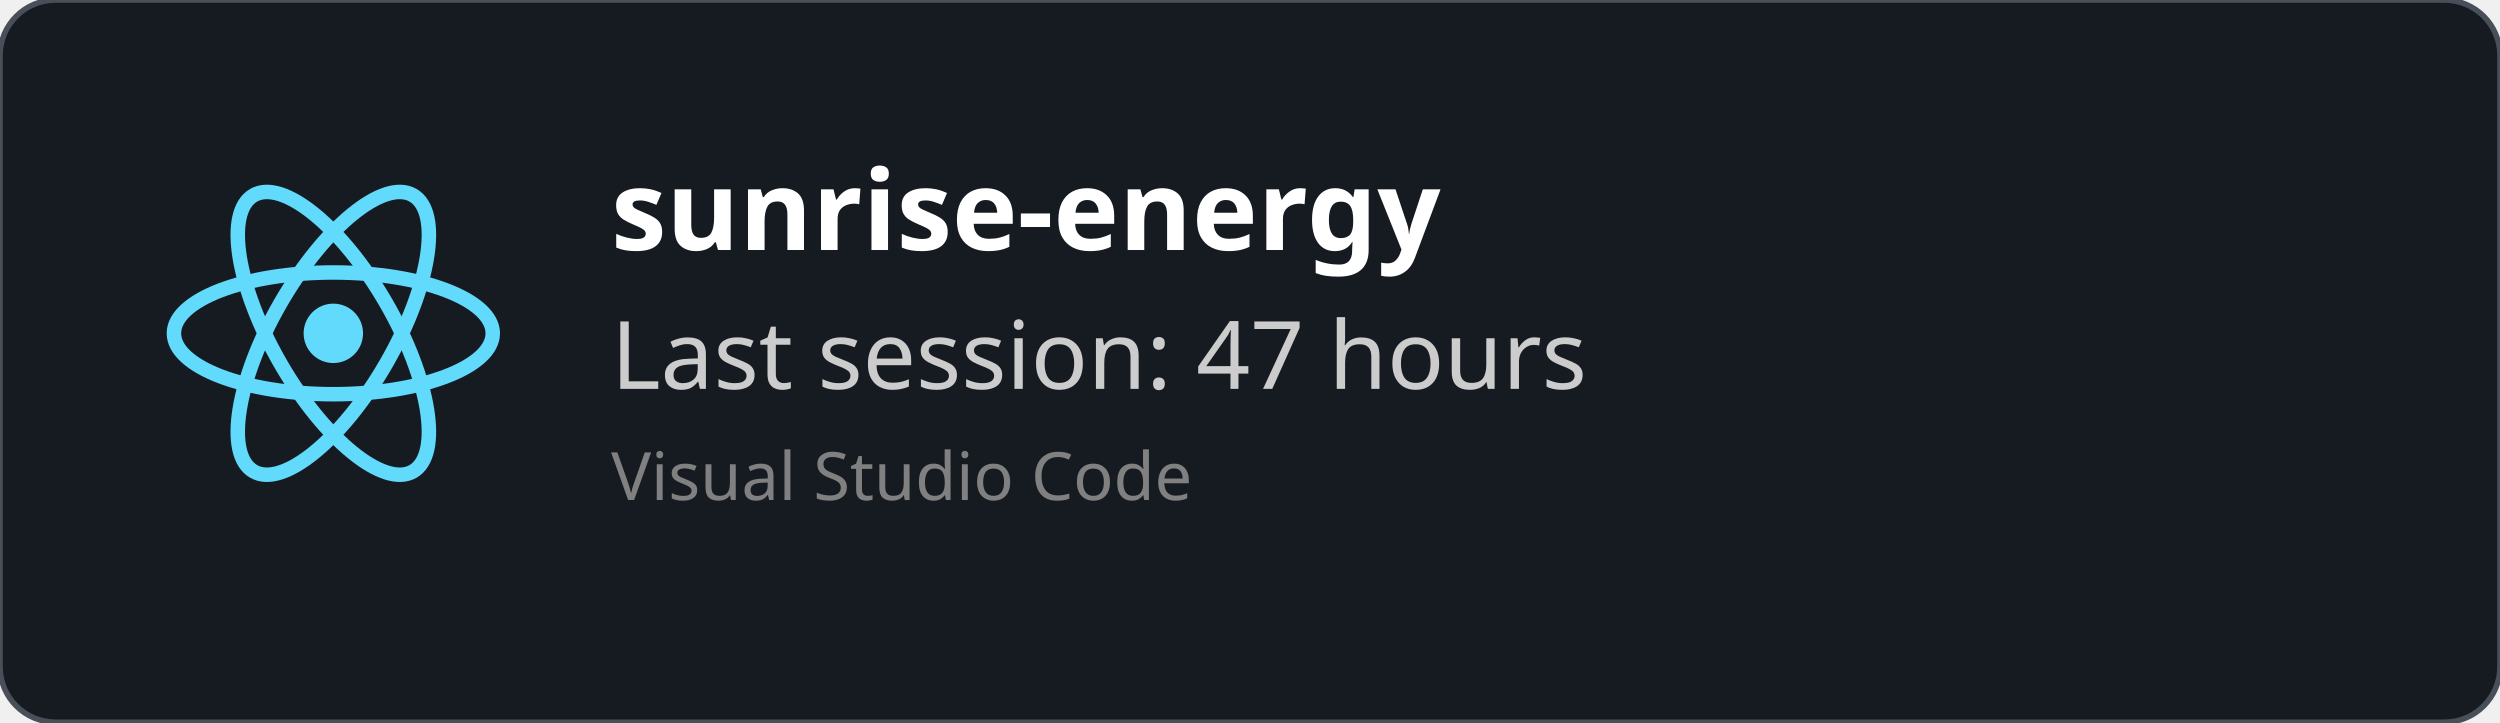
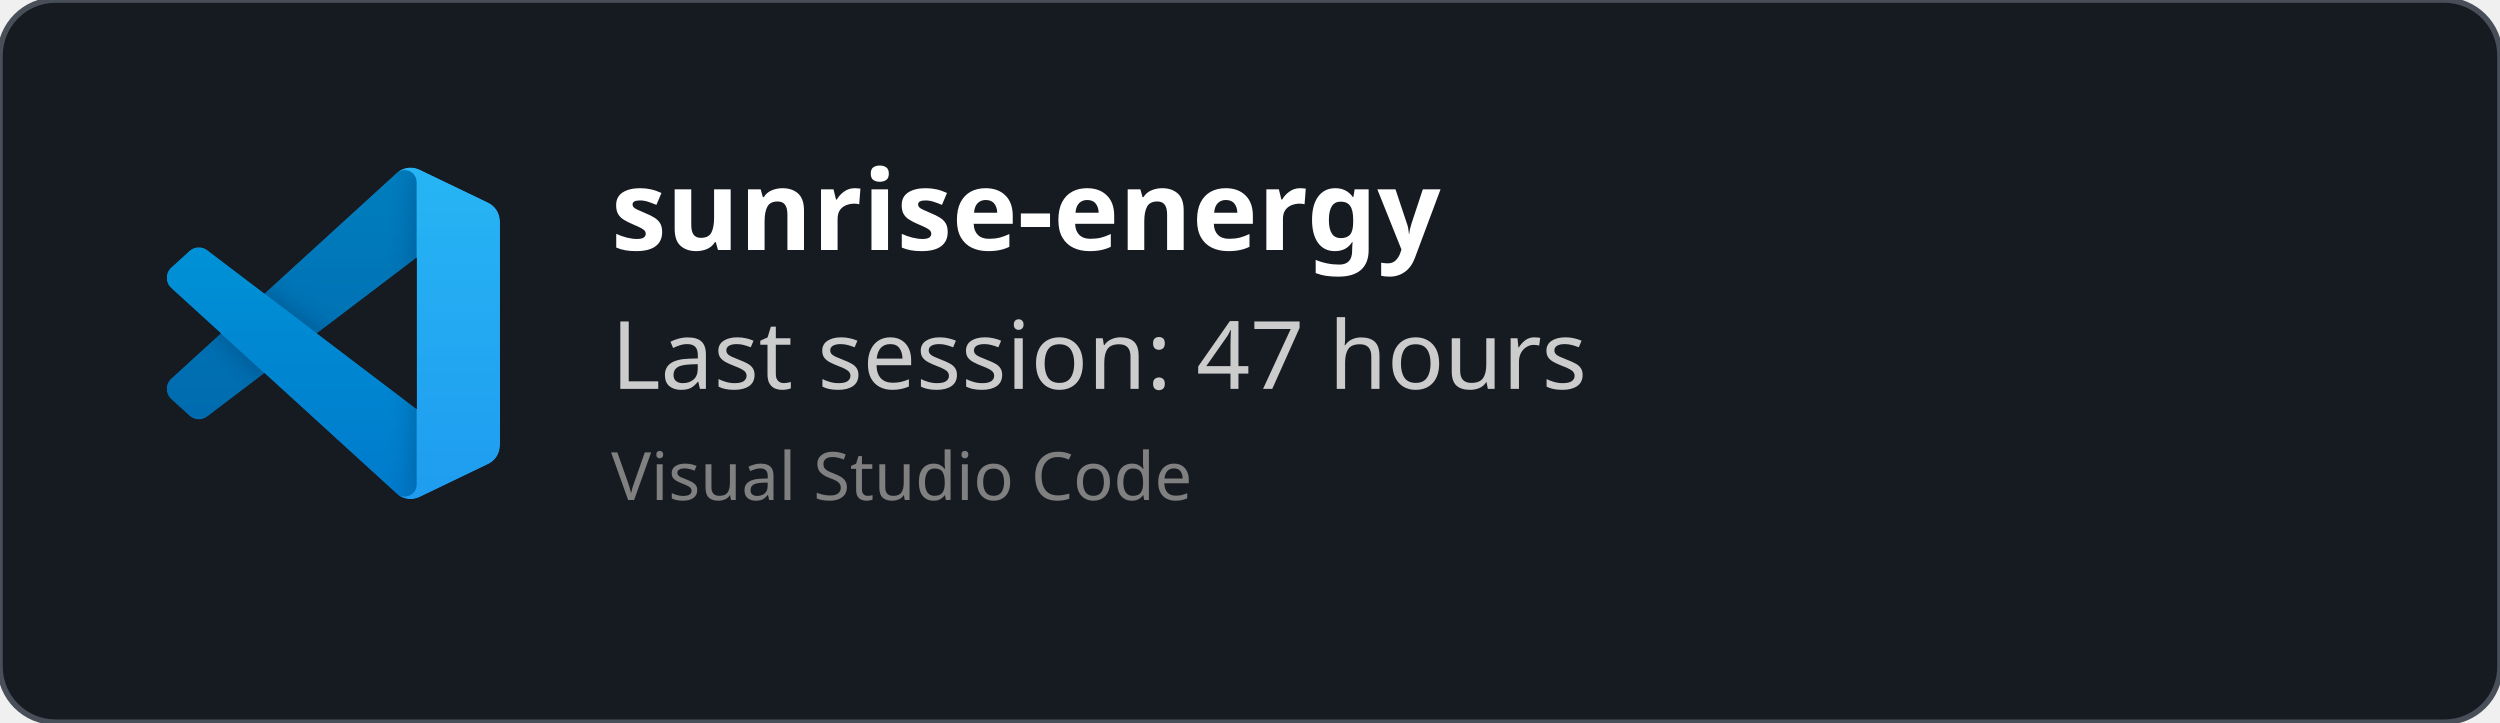
<svg xmlns="http://www.w3.org/2000/svg" width="450" height="130" viewBox="0 0 450 130" fill="none" role="img">
  <style>
    *{
        font-family: 'Segoe UI', Ubuntu, monospace
    }
    </style>
  <defs>
    <clipPath id="horizontalClip" x="20" y="20" width="500" height="200">
      <rect x="90" y="20" width="300" height="50" />
    </clipPath>
  </defs>
  <rect width="450" height="130" fill="rgba(22,27,34)" stroke="#484f58" stroke-width="1" fill-opacity="1" stroke-opacity="1" x="0" y="0" rx="10px" ry="10px">
    </rect>
-   <svg height="60" width="60" x="30" y="30" viewBox="-11.5 -10.232 23 20.463">
-     <circle cx="0" cy="0" r="2.05" fill="#61dafb" />
-     <g stroke="#61dafb" stroke-width="1" fill="none">
-       <ellipse rx="11" ry="4.2" />
-       <ellipse rx="11" ry="4.2" transform="rotate(60)" />
-       <ellipse rx="11" ry="4.2" transform="rotate(120)" />
+   <svg width="60" height="60" x="30" y="30" viewBox="0 0 100 100" fill="none" id="vscode">
+     <mask id="mask0" mask-type="alpha" maskUnits="userSpaceOnUse" x="0" y="0" width="100" height="100">
+       <path fill-rule="evenodd" clip-rule="evenodd" d="M70.912 99.317C72.487 99.931 74.283 99.891 75.873 99.126L96.461 89.22C98.624 88.179 100 85.989 100 83.587V16.413C100 14.011 98.624 11.822 96.461 10.781L75.873 0.874C73.786 -0.13 71.345 0.116 69.513 1.447C69.252 1.637 69.003 1.849 68.769 2.083L29.355 38.041L12.187 25.01C10.589 23.797 8.354 23.896 6.869 25.246L1.363 30.255C-0.453 31.906 -0.455 34.763 1.359 36.417L16.247 50L1.359 63.583C-0.455 65.237 -0.453 68.094 1.363 69.745L6.869 74.754C8.354 76.104 10.589 76.204 12.187 74.99L29.355 61.959L68.769 97.917C69.392 98.541 70.125 99.01 70.912 99.317ZM75.015 27.299L45.109 50L75.015 72.701V27.299Z" fill="white" />
+     </mask>
+     <g mask="url(#mask0)">
+       <path d="M96.461 10.796L75.857 0.876C73.472 -0.273 70.622 0.212 68.75 2.083L1.299 63.583C-0.516 65.237 -0.514 68.094 1.303 69.745L6.813 74.754C8.298 76.104 10.535 76.204 12.134 74.99L93.361 13.37C96.086 11.303 100 13.246 100 16.667V16.427C100 14.027 98.625 11.838 96.461 10.796Z" fill="#0065A9" />
+       <g filter="url(#filter0_d)">
+         <path d="M96.461 89.204L75.857 99.124C73.472 100.273 70.622 99.788 68.75 97.917L1.299 36.417C-0.516 34.763 -0.514 31.906 1.303 30.255L6.813 25.246C8.298 23.896 10.535 23.796 12.134 25.009L93.361 86.63C96.086 88.697 100 86.754 100 83.333V83.573C100 85.974 98.625 88.162 96.461 89.204Z" fill="#007ACC" />
+       </g>
+       <g filter="url(#filter1_d)">
+         <path d="M75.858 99.126C73.472 100.274 70.622 99.788 68.75 97.917C71.056 100.223 75 98.59 75 95.328V4.672C75 1.41 71.056 -0.223 68.75 2.083C70.622 0.211 73.472 -0.274 75.858 0.874L96.459 10.781C98.623 11.822 100 14.011 100 16.413V83.587C100 85.989 98.623 88.179 96.459 89.22L75.858 99.126Z" fill="#1F9CF0" />
+       </g>
+       <g style="mix-blend-mode:overlay" opacity="0.25">
+         <path fill-rule="evenodd" clip-rule="evenodd" d="M70.851 99.317C72.426 99.931 74.222 99.891 75.812 99.126L96.4 89.22C98.563 88.179 99.939 85.989 99.939 83.587V16.413C99.939 14.011 98.564 11.822 96.4 10.781L75.812 0.874C73.725 -0.13 71.284 0.116 69.453 1.447C69.191 1.637 68.942 1.849 68.708 2.083L29.294 38.041L12.126 25.01C10.528 23.796 8.293 23.896 6.809 25.246L1.302 30.255C-0.513 31.906 -0.515 34.763 1.298 36.417L16.186 50L1.298 63.583C-0.515 65.237 -0.513 68.094 1.302 69.745L6.809 74.754C8.293 76.104 10.528 76.204 12.126 74.99L29.294 61.959L68.708 97.917C69.332 98.54 70.064 99.01 70.851 99.317ZM74.954 27.299L45.048 50L74.954 72.701V27.299Z" fill="url(#paint0_linear)" />
+       </g>
    </g>
+     <defs>
+       <filter id="filter0_d" x="-8.394" y="15.829" width="116.727" height="92.246" filterUnits="userSpaceOnUse" color-interpolation-filters="sRGB">
+         <feFlood flood-opacity="0" result="BackgroundImageFix" />
+         <feColorMatrix in="SourceAlpha" type="matrix" values="0 0 0 0 0 0 0 0 0 0 0 0 0 0 0 0 0 0 127 0" />
+         <feOffset />
+         <feGaussianBlur stdDeviation="4.167" />
+         <feColorMatrix type="matrix" values="0 0 0 0 0 0 0 0 0 0 0 0 0 0 0 0 0 0 0.25 0" />
+         <feBlend mode="overlay" in2="BackgroundImageFix" result="effect1_dropShadow" />
+         <feBlend mode="normal" in="SourceGraphic" in2="effect1_dropShadow" result="shape" />
+       </filter>
+       <filter id="filter1_d" x="60.417" y="-8.076" width="47.917" height="116.151" filterUnits="userSpaceOnUse" color-interpolation-filters="sRGB">
+         <feFlood flood-opacity="0" result="BackgroundImageFix" />
+         <feColorMatrix in="SourceAlpha" type="matrix" values="0 0 0 0 0 0 0 0 0 0 0 0 0 0 0 0 0 0 127 0" />
+         <feOffset />
+         <feGaussianBlur stdDeviation="4.167" />
+         <feColorMatrix type="matrix" values="0 0 0 0 0 0 0 0 0 0 0 0 0 0 0 0 0 0 0.25 0" />
+         <feBlend mode="overlay" in2="BackgroundImageFix" result="effect1_dropShadow" />
+         <feBlend mode="normal" in="SourceGraphic" in2="effect1_dropShadow" result="shape" />
+       </filter>
+       <linearGradient id="paint0_linear" x1="49.939" y1="0.258" x2="49.939" y2="99.742" gradientUnits="userSpaceOnUse">
+         <stop stop-color="white" />
+         <stop offset="1" stop-color="white" stop-opacity="0" />
+       </linearGradient>
+     </defs>
  </svg>
  <text x="110" y="45" font-size="20" clip-path="url(#horizontalClip)" font-weight="bold" font-family="Ubuntu" fill="white">
    sunrise-energy
    </text>
  <text x="110" y="70" font-size="17px" font-family="Ubuntu" fill="#ccc">
    Last session: 47 hours
    </text>
  <text x="110" y="90" font-size="12px" font-family="Ubuntu" fill="grey">
    Visual Studio Code
    </text>
</svg>
